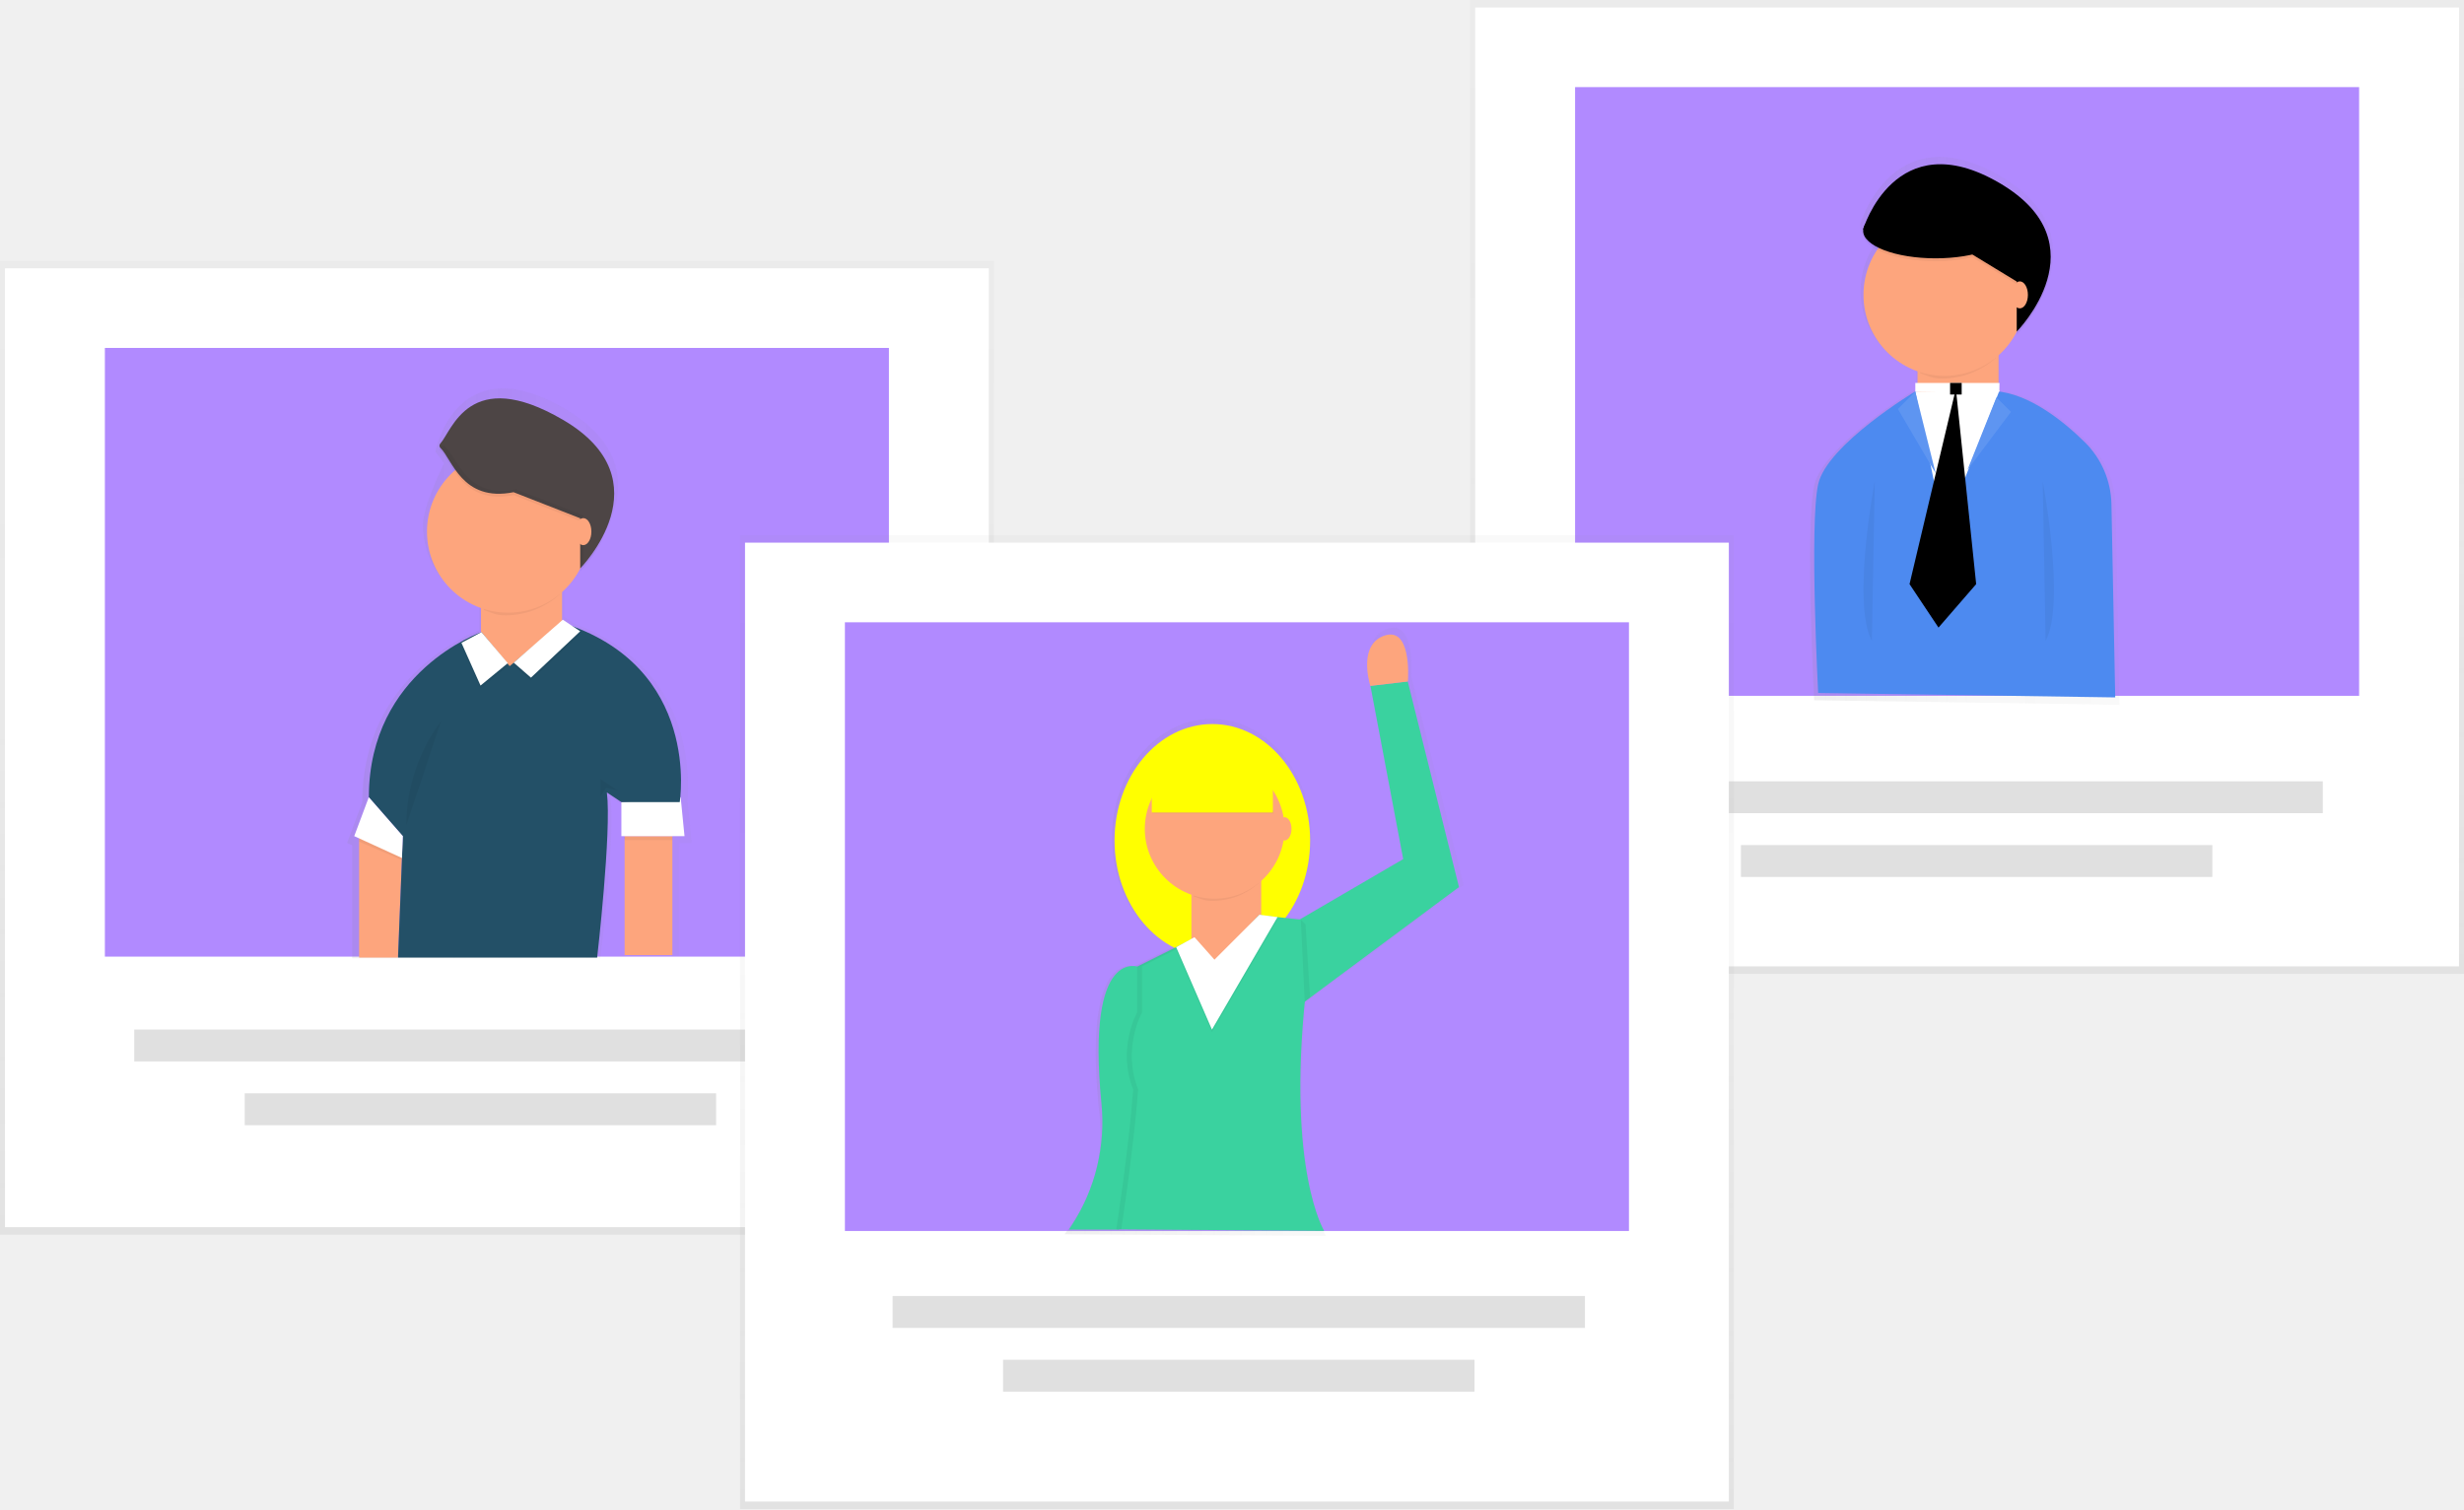
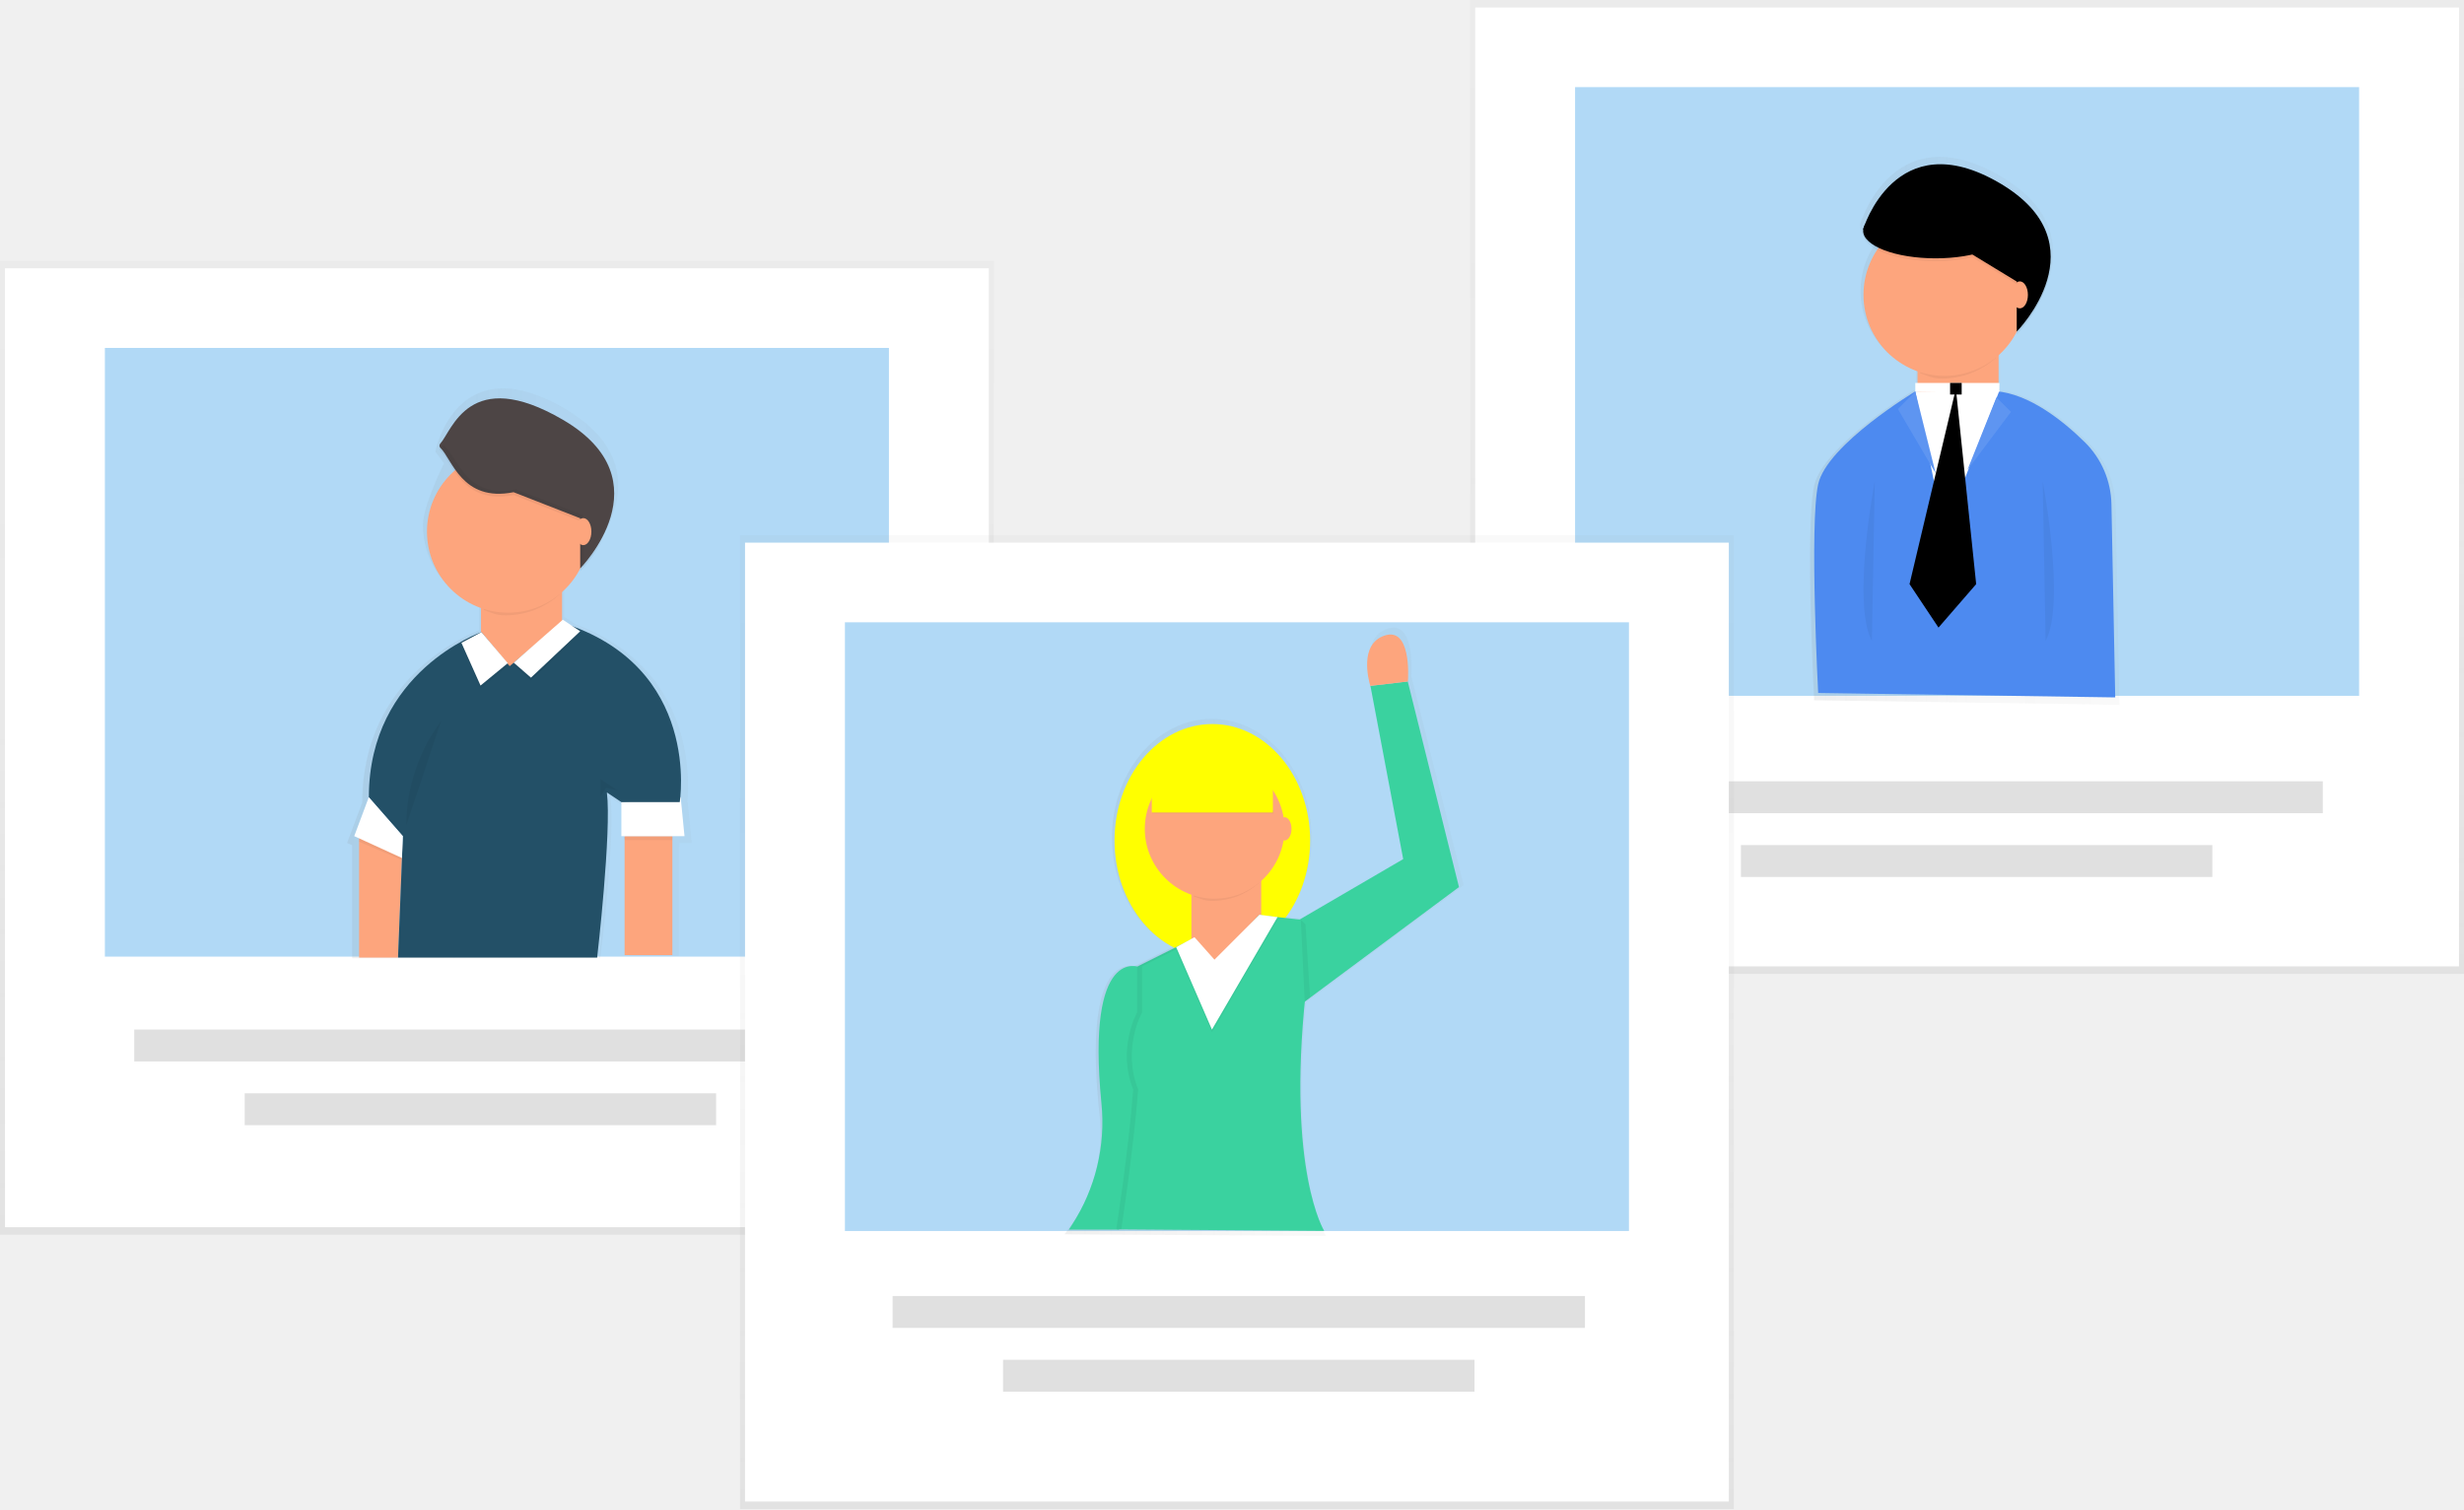
<svg xmlns="http://www.w3.org/2000/svg" xmlns:xlink="http://www.w3.org/1999/xlink" id="747ad91c-18bb-4936-b655-cddf352f94cc" data-name="Layer 1" width="1081.95" height="662.59" viewBox="0 0 1081.95 662.59">
  <defs>
    <linearGradient id="d97f7624-c4eb-4e7b-b35a-7f9180afe4f8" x1="863.76" y1="427.61" x2="863.76" gradientUnits="userSpaceOnUse">
      <stop offset="0" stop-color="gray" stop-opacity="0.25" />
      <stop offset="0.54" stop-color="gray" stop-opacity="0.12" />
      <stop offset="1" stop-color="gray" stop-opacity="0.1" />
    </linearGradient>
    <linearGradient id="bc158a6b-8b54-4024-9d86-b607f354f9d2" x1="853.83" y1="307.88" x2="989.67" y2="307.88" xlink:href="#d97f7624-c4eb-4e7b-b35a-7f9180afe4f8" />
    <linearGradient id="67a622da-4d2c-40ec-a156-0953688d8952" x1="218.19" y1="542.13" x2="218.19" y2="114.52" xlink:href="#d97f7624-c4eb-4e7b-b35a-7f9180afe4f8" />
    <linearGradient id="22f5c963-4955-4fd8-94b1-7c287e1ee373" x1="211.43" y1="414.37" x2="362.74" y2="414.37" xlink:href="#d97f7624-c4eb-4e7b-b35a-7f9180afe4f8" />
    <linearGradient id="435772a6-cef7-4b13-8b4e-baec559ce710" x1="543.14" y1="662.59" x2="543.14" y2="234.98" xlink:href="#d97f7624-c4eb-4e7b-b35a-7f9180afe4f8" />
    <linearGradient id="d5aea71b-2b89-434e-8ba8-1990ff8adea2" x1="526.51" y1="527.82" x2="701.7" y2="527.82" xlink:href="#d97f7624-c4eb-4e7b-b35a-7f9180afe4f8" />
  </defs>
  <g opacity="0.5">
    <rect x="645.57" width="436.38" height="427.61" fill="url(#d97f7624-c4eb-4e7b-b35a-7f9180afe4f8)" />
  </g>
  <rect x="647.76" y="3.29" width="432" height="421.03" fill="#fff" />
  <g opacity="0.5">
-     <rect x="691.62" y="38.25" width="344.28" height="267.27" fill="#6415ff" />
+     <rect x="691.62" y="38.25" width="344.28" height="267.27" fill="#63b3ed" />
  </g>
  <g opacity="0.5">
    <path d="M988,341a40.35,40.35,0,0,0-12-28c-6.76-6.64-15.85-14.26-25.7-18.87h0l-.06,0A43.5,43.5,0,0,0,937,290.13V273.77a36.7,36.7,0,0,0,8.19-10.63h0v1.31S960.88,248.6,960.52,230c.23-11.17-5.14-23.46-23.15-34-41.82-24.4-57.84,11.08-60.89,19.29a5.5,5.5,0,0,0-.44,1.25l-.12.38,0,0a4.38,4.38,0,0,0,0,1.16h0l0,.12,0,0a4.84,4.84,0,0,0,0,.62c0,2.74,2.33,5.26,6.28,7.32A36.58,36.58,0,0,0,900.44,281V291.5l-.81-1.53s-5.59,3.35-12.8,8.49h0c-12.08,8.61-28.72,22.25-31.22,33.52-4,18,0,94.18,0,94.18l134.06,2Zm-41.37-79.35h0Zm-1.34,1.47h0Zm.1-.11.05-.05Zm.2-.21,0,0Zm-69.5-44v0Zm.18.59,0,.06Zm.25.59,0,.08Zm.32.58.06.1Zm.39.57.08.11Zm.46.56.11.12Zm.53.55.13.13Zm4.54,3,.14.07h0Zm-3.94-2.49.16.14Zm.66.53.19.14Zm.73.51.22.15Zm.79.5.26.15Zm.85.48.29.16Z" transform="translate(-59.03 -118.7)" fill="url(#bc158a6b-8b54-4024-9d86-b607f354f9d2)" />
  </g>
  <rect x="841.99" y="155.57" width="35.59" height="52.2" fill="#fda57d" />
  <path d="M902.2,282.57c3.72,1.32,5.32,2.37,9.49,2.37a35.42,35.42,0,0,0,23.73-9.12v-.37H902.2Z" transform="translate(-59.03 -118.7)" opacity="0.05" />
  <circle cx="853.85" cy="129.47" r="35.59" fill="#fda57d" />
  <circle cx="821.82" cy="118.79" fill="#ff0" />
  <path d="M880.84,237.49" transform="translate(-59.03 -118.7)" fill="#ff0" />
  <ellipse cx="849.93" cy="101.34" rx="31.81" ry="12.09" />
  <path d="M915.32,224.5l29.26,17.81v22s38.17-38.58-7.63-65.29-59.8,20.36-59.8,20.36S889.87,229.59,915.32,224.5Z" transform="translate(-59.03 -118.7)" />
  <ellipse cx="886.9" cy="129.47" rx="3.56" ry="5.93" fill="#fda57d" />
  <g opacity="0.05">
    <path d="M944.58,242.31,925.1,230.46A74.71,74.71,0,0,1,909,232.13c-17.1,0-31-5.13-31.77-11.56l0,.11,0,0a4.71,4.71,0,0,0,0,.6c0,6.68,14.24,12.09,31.81,12.09a74.71,74.71,0,0,0,16.15-1.67l19.47,11.85Z" transform="translate(-59.03 -118.7)" />
    <path d="M944.58,264.35v1.27s15.25-15.42,14.9-33.52C959.12,249.64,944.58,264.35,944.58,264.35Z" transform="translate(-59.03 -118.7)" />
  </g>
  <path d="M900.22,290.45s-38.94,23.36-42.83,40.88,0,91.64,0,91.64l130.44,1.95-1.66-84.82a39.27,39.27,0,0,0-11.7-27.25c-9.74-9.57-24.47-21.26-39.21-22.4l-17.52,33.1Z" transform="translate(-59.03 -118.7)" fill="#4d8af0" />
  <path d="M882.24,330.1s-10.18,53.43-1.27,70" transform="translate(-59.03 -118.7)" opacity="0.05" />
  <path d="M956,330.1s10.18,53.43,1.27,70" transform="translate(-59.03 -118.7)" opacity="0.05" />
  <polygon points="841.02 171.95 877.99 171.43 853.75 233.02 841.02 171.95" fill="#fff" />
  <polygon points="841.02 168.14 841.02 171.95 877.92 171.95 877.99 168.14 841.02 168.14" fill="#fff" />
  <rect x="856.29" y="168.14" width="5.09" height="5.09" />
  <polygon points="841.02 171.95 833.39 179.59 849.93 207.77 841.02 171.95" fill="#4d8af0" />
  <polygon points="876.64 174.5 883.01 180.86 863.92 206.3 876.64 174.5" fill="#4d8af0" />
  <polygon points="841.02 171.95 833.39 179.59 849.93 207.77 841.02 171.95" fill="#fff" opacity="0.1" />
  <polygon points="876.64 174.5 883.01 180.86 863.92 206.3 876.64 174.5" fill="#fff" opacity="0.1" />
  <polygon points="858.83 170.68 838.48 256.48 851.2 275.56 867.74 256.48 858.83 170.68" />
  <rect x="715.95" y="343.06" width="304" height="14" fill="#e0e0e0" />
  <rect x="764.45" y="371.06" width="207" height="14" fill="#e0e0e0" />
  <g opacity="0.5">
    <rect y="114.52" width="436.38" height="427.61" fill="url(#67a622da-4d2c-40ec-a156-0953688d8952)" />
  </g>
  <rect x="2.19" y="117.81" width="432" height="421.03" fill="#fff" />
  <g opacity="0.5">
-     <rect x="46.05" y="152.77" width="344.28" height="267.27" fill="#6415ff" />
+     <rect x="46.05" y="152.77" width="344.28" height="267.27" fill="#63b3ed" />
  </g>
  <g opacity="0.5">
    <path d="M357.18,488.85h5.56L361,471.05l-.19,0c1.06-10.88,2.65-59.09-49.18-78.3L307,389.7l-.35.31V377A37.26,37.26,0,0,0,315,366.24h0v1.33A65.48,65.48,0,0,0,326.2,351a65.4,65.4,0,0,1-9.92,13.9v-.12c6.51-7.43,33.13-41.92-9.29-66.67-47.78-27.87-56.8,18.89-56.8,18.89L254,322.1s-9.25,18.52-9.25,27.26a37.14,37.14,0,0,0,24.75,35v11.1c-3.45,1.26-51.4,19.81-51.4,75.58l-6.68,17.8,2.23,1h0v49.61h109s6.68-52.85,4.45-70.65l6.68,4.45v15.58h1.48v.39h-.43l.43,1.44v47.68h21.88V490.68l.25-1.44h-.25Zm-123.66,4.08h0l.16-4.08Z" transform="translate(-59.03 -118.7)" fill="url(#22f5c963-4955-4fd8-94b1-7c287e1ee373)" />
  </g>
  <rect x="211.21" y="259.53" width="35.59" height="52.2" fill="#fda57d" />
  <path d="M271.43,386.53c3.72,1.32,5.32,2.37,9.49,2.37a35.41,35.41,0,0,0,23.73-9.12v-.37H271.43Z" transform="translate(-59.03 -118.7)" opacity="0.05" />
  <circle cx="223.08" cy="233.43" r="35.59" fill="#fda57d" />
  <circle cx="191.05" cy="222.75" fill="#ff0" />
  <path d="M250.07,341.45" transform="translate(-59.03 -118.7)" fill="#ff0" />
  <path d="M284.54,334.82l29.26,11.45v22S352,329.74,306.17,303c-41.18-24-48.64,4.91-53.82,10.47a1.34,1.34,0,0,0,.07,1.9C257.51,320.16,261.86,339.36,284.54,334.82Z" transform="translate(-59.03 -118.7)" fill="#4d4545" />
  <rect x="274.27" y="367.13" width="20.97" height="52.25" fill="#fda57d" />
  <polygon points="272.85 352.2 272.85 367.13 300.57 367.13 298.88 350.07 272.85 352.2" fill="#fff" />
  <polygon points="157.68 367.13 157.68 420.45 174.74 420.45 176.72 371.04 157.68 367.13" fill="#fda57d" />
  <path d="M282.82,411.19l-12.38-14.93S221,413.32,221,468.77l14.93,17.06-2.13,53.32h87.44s6.4-55.45,4.27-72.51l6.4,4.27h25.59s9.84-59.72-52-78.91Z" transform="translate(-59.03 -118.7)" fill="#235067" />
  <polygon points="161.94 350.07 155.55 367.13 176.49 376.73 176.87 367.13 161.94 350.07" fill="#fff" />
  <polygon points="202.62 283.54 211 302.29 222.97 292.45 211.41 278.83 202.62 283.54" opacity="0.05" />
  <polygon points="202.62 282.27 211 301.01 222.97 291.18 211.41 277.56 202.62 282.27" fill="#fff" />
  <polygon points="247.14 273.37 254.77 278.46 233.15 298.81 225.58 292.24 247.14 273.37" opacity="0.05" />
  <polygon points="247.14 272.1 254.77 277.18 233.15 297.54 225.58 290.97 247.14 272.1" fill="#fff" />
  <path d="M237.47,481.12a76,76,0,0,1,15.27-45.8" transform="translate(-59.03 -118.7)" opacity="0.05" />
  <polygon points="263.68 349.7 263.68 342.06 271.31 347.15 266.22 345.88 263.68 349.7" opacity="0.05" />
  <polygon points="273.86 367.51 274.27 368.88 295.24 368.88 295.48 367.51 273.86 367.51" opacity="0.05" />
  <polygon points="157.68 368.11 157.68 369.57 176.38 377.6 175.9 376.41 157.68 368.11" opacity="0.05" />
  <path d="M324.58,353.71a62.69,62.69,0,0,1-9.5,13.32V345l-29.26-11.45c-21.93,4.39-25.39-13.25-31.54-18.9a1.35,1.35,0,0,0-1.9.08l0,0a1.34,1.34,0,0,0,.07,1.9c5.1,4.78,9.44,24,32.13,19.44l29.26,11.45v22A62.76,62.76,0,0,0,324.58,353.71Z" transform="translate(-59.03 -118.7)" opacity="0.05" />
  <ellipse cx="256.12" cy="233.43" rx="3.56" ry="5.93" fill="#fda57d" />
  <rect x="58.95" y="452.06" width="304" height="14" fill="#e0e0e0" />
  <rect x="107.45" y="480.06" width="207" height="14" fill="#e0e0e0" />
  <g opacity="0.5">
    <rect x="324.95" y="234.98" width="436.38" height="427.61" fill="url(#435772a6-cef7-4b13-8b4e-baec559ce710)" />
  </g>
  <rect x="327.14" y="238.27" width="432" height="421.03" fill="#fff" />
  <g opacity="0.5">
-     <rect x="371" y="273.24" width="344.28" height="267.27" fill="#6415ff" />
+     <rect x="371" y="273.24" width="344.28" height="267.27" fill="#63b3ed" />
  </g>
  <g opacity="0.5">
    <path d="M632.51,558.78l1-.75,1.43-1.06h0l66.76-49.59-22.95-91.79s0-.11,0-.3c.19-2.8,1.26-24.47-10.45-20.56-11.44,3.81-7.2,19.82-6.38,22.54l.13.4,14.6,77.19-46.4,27.06-6.44-.72a57.9,57.9,0,0,0,11.11-34.69c0-28.8-19.61-52.15-43.81-52.15s-43.81,23.35-43.81,52.15c0,21.57,11,40.09,26.69,48l-16.61,8.31v.09c-4.76-1-22.82-.7-15.5,65.58a69.92,69.92,0,0,1-10.81,45.8l-4.58,6.37,114.35.7h.35S625,635.41,632.51,558.78Z" transform="translate(-59.03 -118.7)" fill="url(#d5aea71b-2b89-434e-8ba8-1990ff8adea2)" />
  </g>
  <path d="M559.4,543.37s-23.6-10.19-16.72,59.84a82.67,82.67,0,0,1-12.87,53.17l-1.45,2.23H550.3l16.52-17.5Z" transform="translate(-59.03 -118.7)" fill="#3ad29f" />
  <path d="M677.25,418.22s0-.1,0-.29l-16.5,1.94.12.4,14.31,75.66-49.08,28.63,2,36.81,71.57-53.17Z" transform="translate(-59.03 -118.7)" fill="#3ad29f" />
  <ellipse cx="532.34" cy="369.04" rx="42.94" ry="51.12" fill="#ff0" />
  <rect x="523.14" y="386.42" width="30.67" height="44.99" fill="#fda57d" />
  <path d="M591.37,543l-8.18-12.27L558.65,543V563.3S549.74,579,557,597.08c-2,26.58-7.42,61.42-7.42,61.42l90.91.67s-16.36-26.23-8.18-103.93l-2-32.72-18.4-2Z" transform="translate(-59.03 -118.7)" fill="#3ad29f" />
  <polygon points="571.19 403.81 573.24 405.85 575.28 438.1 572.9 439.87 571.19 403.81" opacity="0.05" />
  <path d="M583.19,512.28c3.2,1.13,4.59,2,8.18,2a30.52,30.52,0,0,0,20.45-7.86v-.32H583.19Z" transform="translate(-59.03 -118.7)" opacity="0.05" />
  <circle cx="533.36" cy="363.93" r="30.67" fill="#fda57d" />
  <ellipse cx="564.04" cy="363.93" rx="3.07" ry="5.11" fill="#fda57d" />
  <circle cx="505.76" cy="354.73" fill="#ff0" />
  <path d="M564.78,473.43" transform="translate(-59.03 -118.7)" fill="#ff0" />
  <polygon points="506.58 354.33 506.58 355.77 559.23 355.77 559.23 357.21 505.86 357.21 506.58 354.33" opacity="0.05" />
  <rect x="505.76" y="330.19" width="53.17" height="26.58" fill="#ff0" />
  <path d="M667,397.77c-11.21,3.74-7.06,19.43-6.26,22.1l16.5-1.94C677.46,415.18,678.51,393.94,667,397.77Z" transform="translate(-59.03 -118.7)" fill="#fda57d" />
  <g opacity="0.05">
    <path d="M551.39,658.5s5.38-34.84,7.42-61.42c-7.21-18,1.69-33.78,1.69-33.78V543l22.89-11.45-.55-.82L558.31,543V563.3s-8.9,15.75-1.69,33.78c-2,26.58-7.42,61.42-7.42,61.42l90.91.67v0Z" transform="translate(-59.03 -118.7)" />
    <polygon points="534.19 424.25 554.44 401.98 552.45 401.76 533.26 422.86 534.19 424.25" />
  </g>
  <polygon points="516.46 416.99 532.17 453.17 560.97 403.76 553.01 402.74 533.27 422.47 524.5 412.61 516.46 416.99" opacity="0.05" />
  <polygon points="516.46 415.89 532.17 452.08 560.97 402.67 553.01 401.64 533.27 421.38 524.5 411.51 516.46 415.89" fill="#fff" />
  <rect x="391.95" y="569.06" width="304" height="14" fill="#e0e0e0" />
  <rect x="440.45" y="597.06" width="207" height="14" fill="#e0e0e0" />
</svg>
